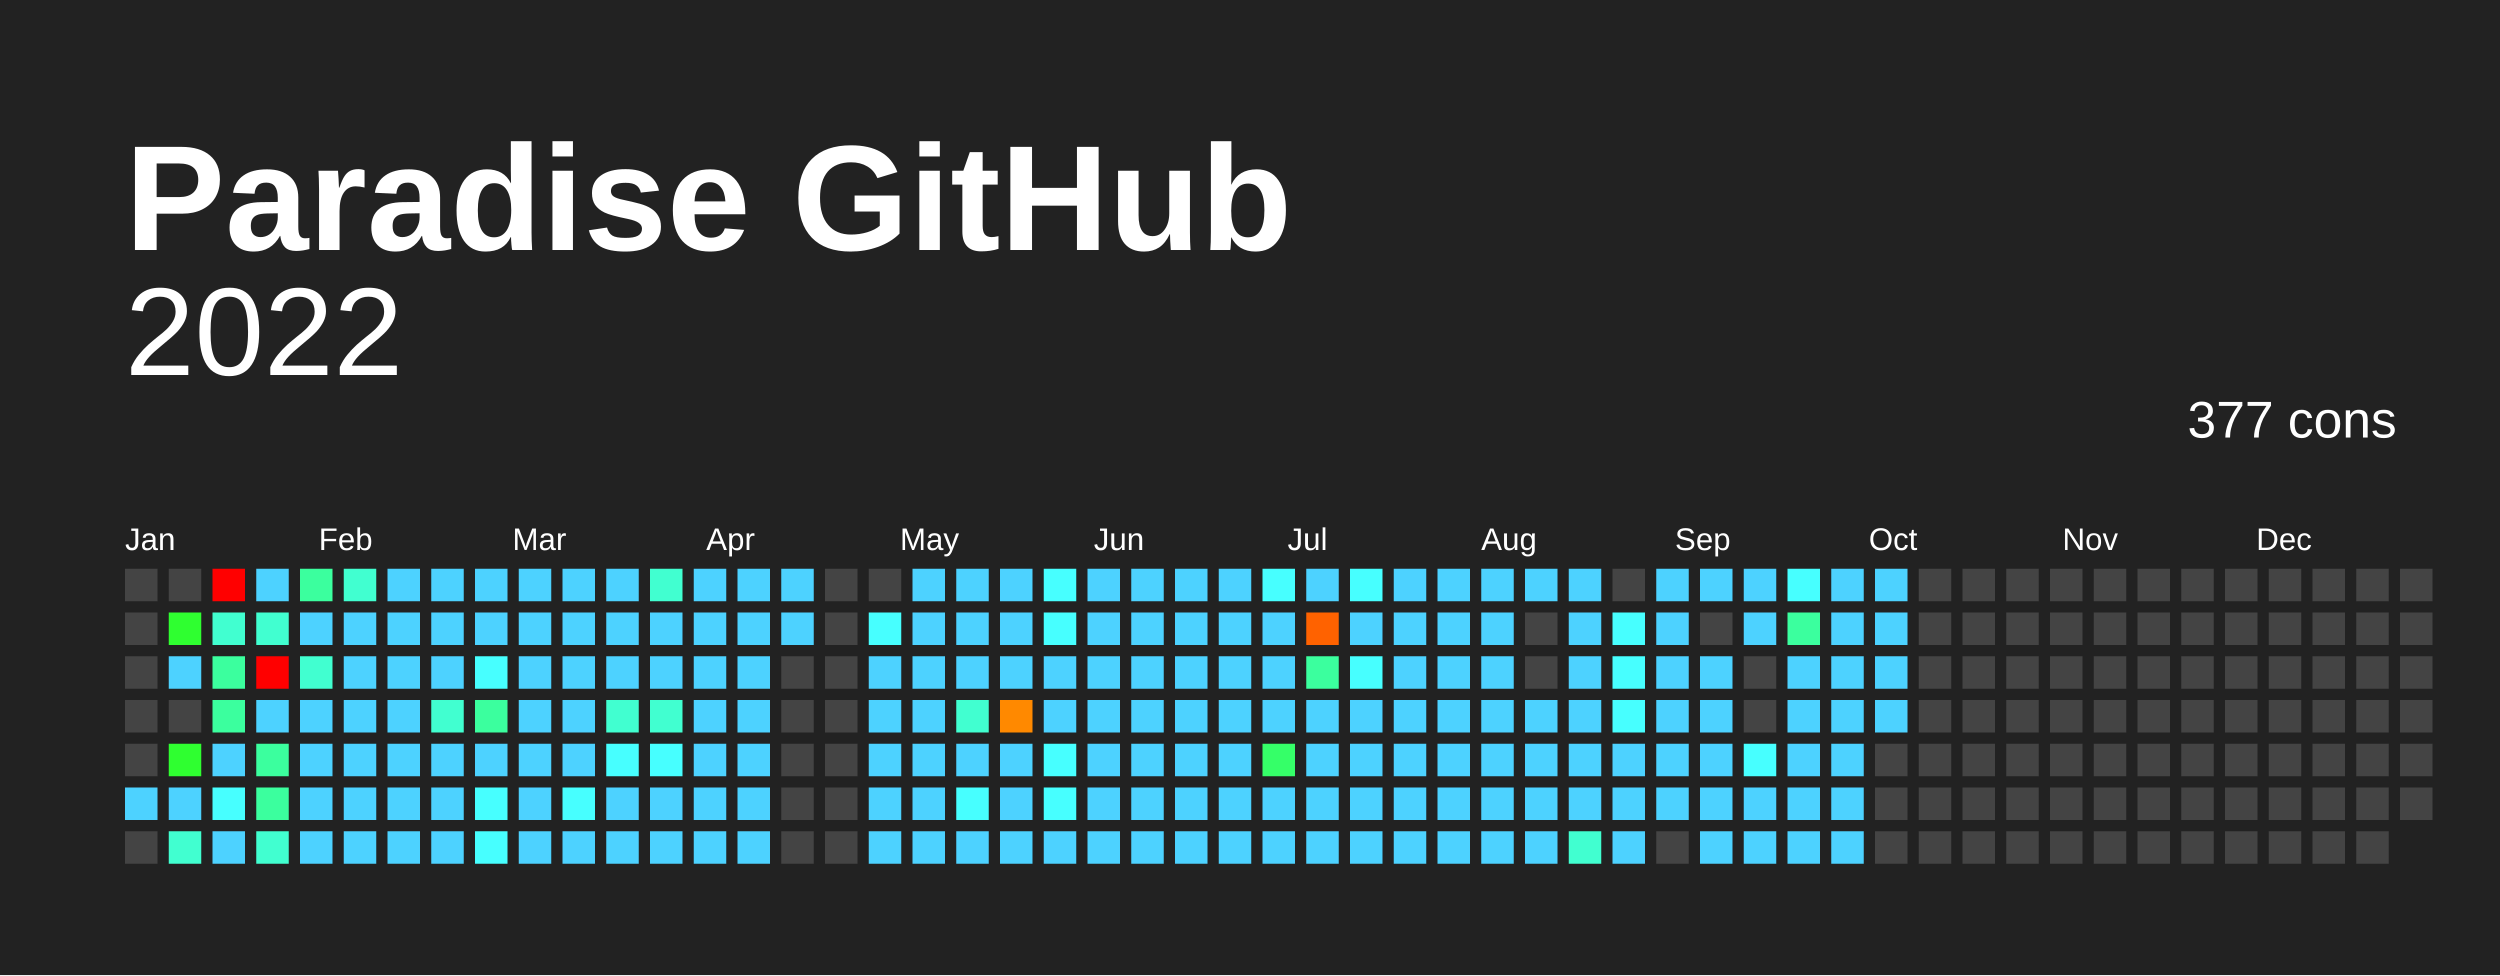
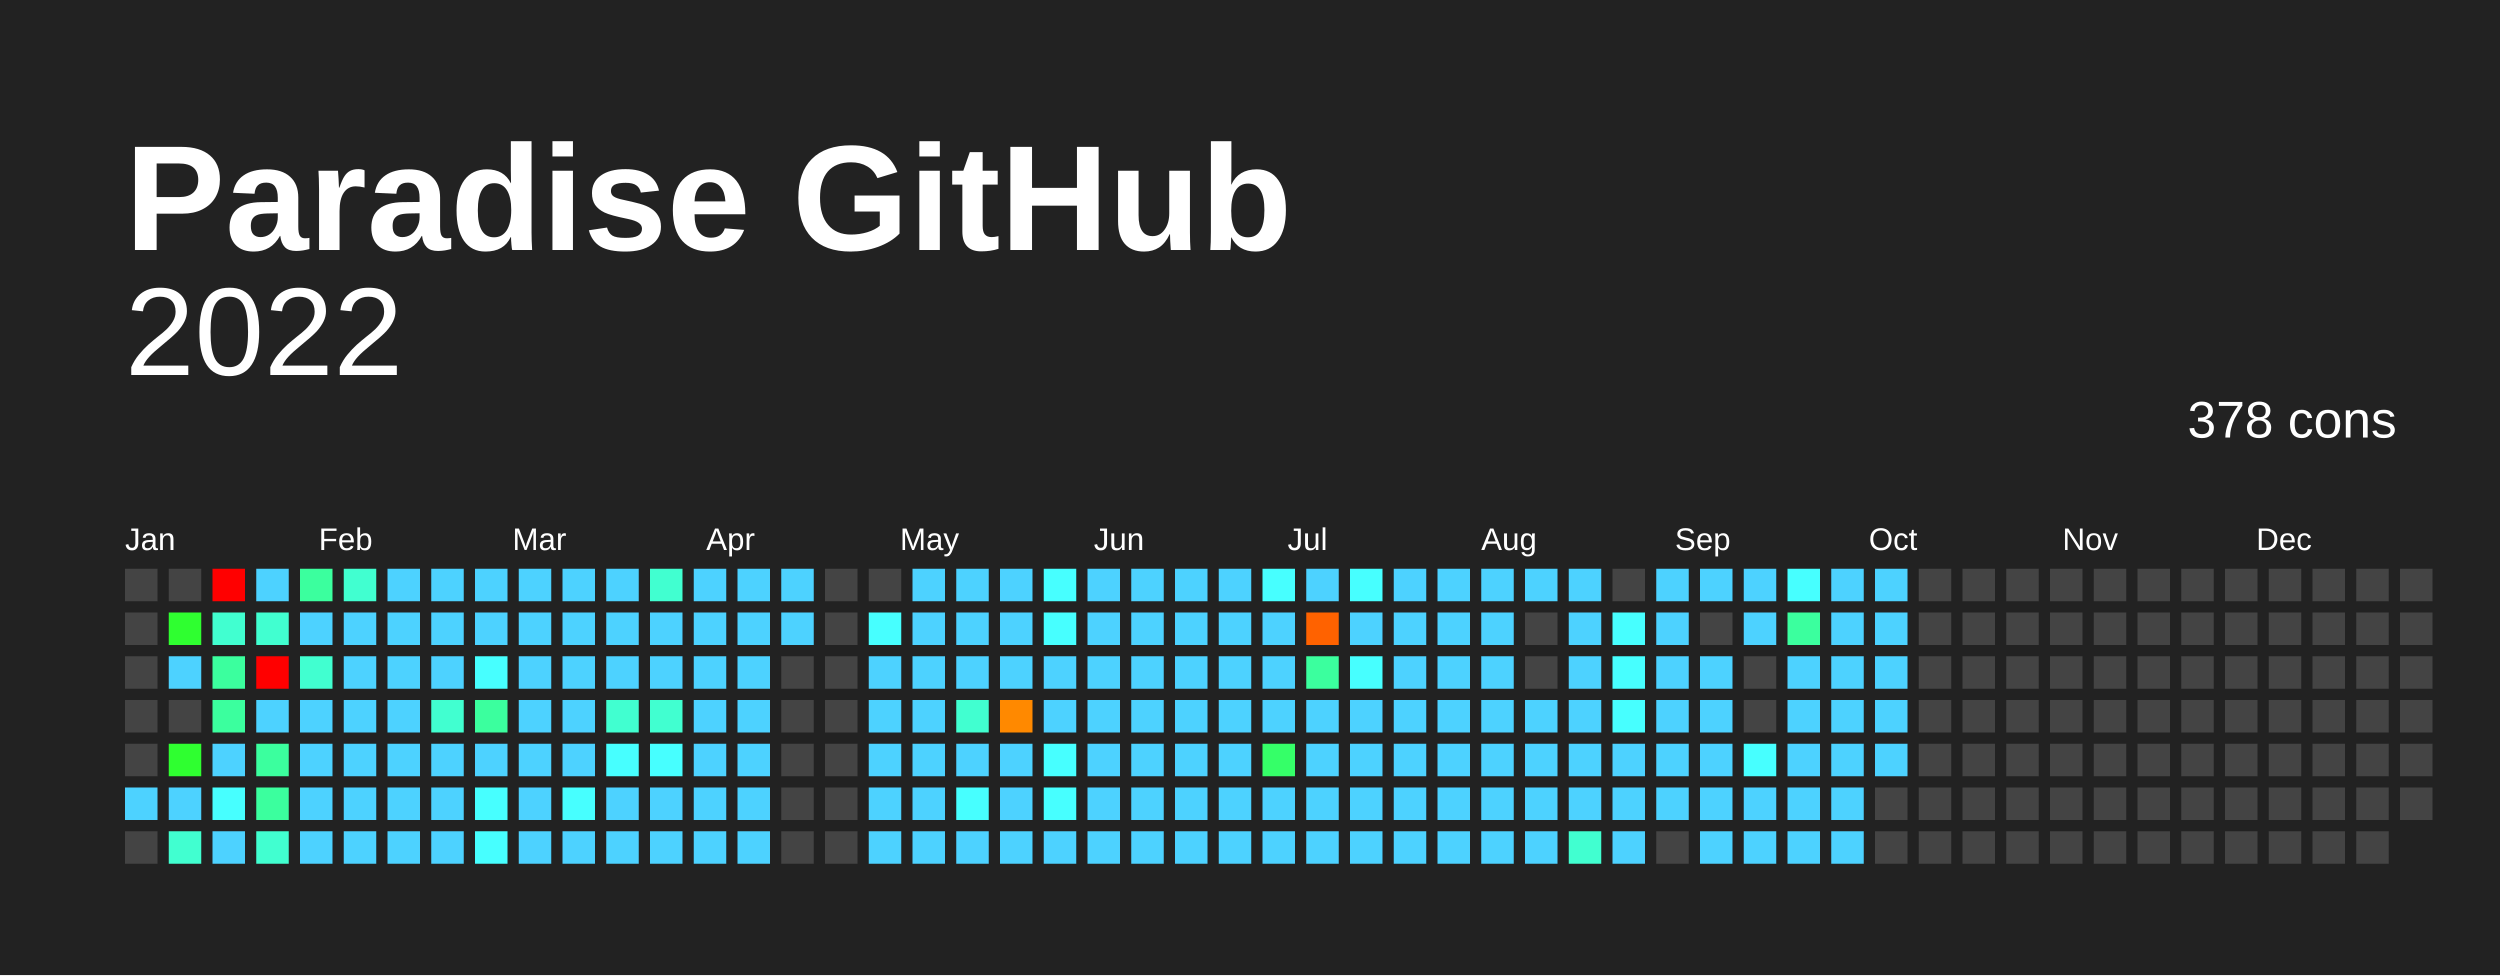
<svg xmlns="http://www.w3.org/2000/svg" baseProfile="full" height="78mm" version="1.1" viewBox="0,0,200,78" width="200mm">
  <defs />
  <rect fill="#222222" height="78" width="200" x="0" y="0" />
  <text fill="#FFFFFF" style="font-size:12px; font-family:Arial; font-weight:bold;" x="10" y="20">Paradise GitHub</text>
  <text alignment-baseline="hanging" fill="#FFFFFF" style="font-size:10.0px; font-family:Arial;" x="10" y="30">2022</text>
-   <text alignment-baseline="hanging" fill="#FFFFFF" style="font-size:4.125px; font-family:Arial;" x="175" y="35">377 cons</text>
+   <text alignment-baseline="hanging" fill="#FFFFFF" style="font-size:4.125px; font-family:Arial;" x="175" y="35">378 cons</text>
  <text fill="#FFFFFF" style="font-size:2.5px; font-family:Arial" x="10.0" y="44">Jan</text>
  <text fill="#FFFFFF" style="font-size:2.5px; font-family:Arial" x="25.5" y="44">Feb</text>
  <text fill="#FFFFFF" style="font-size:2.5px; font-family:Arial" x="41.0" y="44">Mar</text>
  <text fill="#FFFFFF" style="font-size:2.5px; font-family:Arial" x="56.5" y="44">Apr</text>
  <text fill="#FFFFFF" style="font-size:2.5px; font-family:Arial" x="72.0" y="44">May</text>
  <text fill="#FFFFFF" style="font-size:2.5px; font-family:Arial" x="87.5" y="44">Jun</text>
  <text fill="#FFFFFF" style="font-size:2.5px; font-family:Arial" x="103.0" y="44">Jul</text>
  <text fill="#FFFFFF" style="font-size:2.5px; font-family:Arial" x="118.5" y="44">Aug</text>
  <text fill="#FFFFFF" style="font-size:2.5px; font-family:Arial" x="134.0" y="44">Sep</text>
  <text fill="#FFFFFF" style="font-size:2.5px; font-family:Arial" x="149.5" y="44">Oct</text>
  <text fill="#FFFFFF" style="font-size:2.5px; font-family:Arial" x="165.0" y="44">Nov</text>
  <text fill="#FFFFFF" style="font-size:2.5px; font-family:Arial" x="180.5" y="44">Dec</text>
  <rect fill="#444444" height="2.6" width="2.6" x="10.0" y="45.5" />
  <rect fill="#444444" height="2.6" width="2.6" x="10.0" y="49.0" />
  <rect fill="#444444" height="2.6" width="2.6" x="10.0" y="52.5" />
  <rect fill="#444444" height="2.6" width="2.6" x="10.0" y="56.0" />
  <rect fill="#444444" height="2.6" width="2.6" x="10.0" y="59.5" />
  <rect fill="#4dd2ff" height="2.6" width="2.6" x="10.0" y="63.0" />
  <rect fill="#444444" height="2.6" width="2.6" x="10.0" y="66.5" />
  <rect fill="#444444" height="2.6" width="2.6" x="13.5" y="45.5" />
  <rect fill="#2fff30" height="2.6" width="2.6" x="13.5" y="49.0" />
  <rect fill="#4dd2ff" height="2.6" width="2.6" x="13.5" y="52.5" />
  <rect fill="#444444" height="2.6" width="2.6" x="13.5" y="56.0" />
  <rect fill="#2fff30" height="2.6" width="2.6" x="13.5" y="59.5" />
  <rect fill="#4dd2ff" height="2.6" width="2.6" x="13.5" y="63.0" />
  <rect fill="#41ffd0" height="2.6" width="2.6" x="13.5" y="66.5" />
  <rect fill="red" height="2.6" width="2.6" x="17.0" y="45.5" />
  <rect fill="#41ffd0" height="2.6" width="2.6" x="17.0" y="49.0" />
  <rect fill="#3bff9e" height="2.6" width="2.6" x="17.0" y="52.5" />
  <rect fill="#3bff9e" height="2.6" width="2.6" x="17.0" y="56.0" />
  <rect fill="#4dd2ff" height="2.6" width="2.6" x="17.0" y="59.5" />
  <rect fill="#47ffff" height="2.6" width="2.6" x="17.0" y="63.0" />
  <rect fill="#4dd2ff" height="2.6" width="2.6" x="17.0" y="66.5" />
  <rect fill="#4dd2ff" height="2.6" width="2.6" x="20.5" y="45.5" />
  <rect fill="#41ffd0" height="2.6" width="2.6" x="20.5" y="49.0" />
  <rect fill="red" height="2.6" width="2.6" x="20.5" y="52.5" />
  <rect fill="#4dd2ff" height="2.6" width="2.6" x="20.5" y="56.0" />
  <rect fill="#3bff9e" height="2.6" width="2.6" x="20.5" y="59.5" />
  <rect fill="#3bff9e" height="2.6" width="2.6" x="20.5" y="63.0" />
  <rect fill="#41ffd0" height="2.6" width="2.6" x="20.5" y="66.5" />
  <rect fill="#3bff9e" height="2.6" width="2.6" x="24.0" y="45.5" />
  <rect fill="#4dd2ff" height="2.6" width="2.6" x="24.0" y="49.0" />
  <rect fill="#41ffd0" height="2.6" width="2.6" x="24.0" y="52.5" />
  <rect fill="#4dd2ff" height="2.6" width="2.6" x="24.0" y="56.0" />
  <rect fill="#4dd2ff" height="2.6" width="2.6" x="24.0" y="59.5" />
  <rect fill="#4dd2ff" height="2.6" width="2.6" x="24.0" y="63.0" />
  <rect fill="#4dd2ff" height="2.6" width="2.6" x="24.0" y="66.5" />
  <rect fill="#41ffd0" height="2.6" width="2.6" x="27.5" y="45.5" />
  <rect fill="#4dd2ff" height="2.6" width="2.6" x="27.5" y="49.0" />
  <rect fill="#4dd2ff" height="2.6" width="2.6" x="27.5" y="52.5" />
  <rect fill="#4dd2ff" height="2.6" width="2.6" x="27.5" y="56.0" />
  <rect fill="#4dd2ff" height="2.6" width="2.6" x="27.5" y="59.5" />
  <rect fill="#4dd2ff" height="2.6" width="2.6" x="27.5" y="63.0" />
  <rect fill="#4dd2ff" height="2.6" width="2.6" x="27.5" y="66.5" />
  <rect fill="#4dd2ff" height="2.6" width="2.6" x="31.0" y="45.5" />
  <rect fill="#4dd2ff" height="2.6" width="2.6" x="31.0" y="49.0" />
  <rect fill="#4dd2ff" height="2.6" width="2.6" x="31.0" y="52.5" />
  <rect fill="#4dd2ff" height="2.6" width="2.6" x="31.0" y="56.0" />
  <rect fill="#4dd2ff" height="2.6" width="2.6" x="31.0" y="59.5" />
  <rect fill="#4dd2ff" height="2.6" width="2.6" x="31.0" y="63.0" />
  <rect fill="#4dd2ff" height="2.6" width="2.6" x="31.0" y="66.5" />
  <rect fill="#4dd2ff" height="2.6" width="2.6" x="34.5" y="45.5" />
  <rect fill="#4dd2ff" height="2.6" width="2.6" x="34.5" y="49.0" />
  <rect fill="#4dd2ff" height="2.6" width="2.6" x="34.5" y="52.5" />
  <rect fill="#41ffd0" height="2.6" width="2.6" x="34.5" y="56.0" />
  <rect fill="#4dd2ff" height="2.6" width="2.6" x="34.5" y="59.5" />
  <rect fill="#4dd2ff" height="2.6" width="2.6" x="34.5" y="63.0" />
  <rect fill="#4dd2ff" height="2.6" width="2.6" x="34.5" y="66.5" />
  <rect fill="#4dd2ff" height="2.6" width="2.6" x="38.0" y="45.5" />
  <rect fill="#4dd2ff" height="2.6" width="2.6" x="38.0" y="49.0" />
  <rect fill="#47ffff" height="2.6" width="2.6" x="38.0" y="52.5" />
  <rect fill="#3bff9e" height="2.6" width="2.6" x="38.0" y="56.0" />
  <rect fill="#4dd2ff" height="2.6" width="2.6" x="38.0" y="59.5" />
  <rect fill="#47ffff" height="2.6" width="2.6" x="38.0" y="63.0" />
  <rect fill="#47ffff" height="2.6" width="2.6" x="38.0" y="66.5" />
  <rect fill="#4dd2ff" height="2.6" width="2.6" x="41.5" y="45.5" />
  <rect fill="#4dd2ff" height="2.6" width="2.6" x="41.5" y="49.0" />
  <rect fill="#4dd2ff" height="2.6" width="2.6" x="41.5" y="52.5" />
  <rect fill="#4dd2ff" height="2.6" width="2.6" x="41.5" y="56.0" />
  <rect fill="#4dd2ff" height="2.6" width="2.6" x="41.5" y="59.5" />
  <rect fill="#4dd2ff" height="2.6" width="2.6" x="41.5" y="63.0" />
  <rect fill="#4dd2ff" height="2.6" width="2.6" x="41.5" y="66.5" />
  <rect fill="#4dd2ff" height="2.6" width="2.6" x="45.0" y="45.5" />
  <rect fill="#4dd2ff" height="2.6" width="2.6" x="45.0" y="49.0" />
  <rect fill="#4dd2ff" height="2.6" width="2.6" x="45.0" y="52.5" />
  <rect fill="#4dd2ff" height="2.6" width="2.6" x="45.0" y="56.0" />
  <rect fill="#4dd2ff" height="2.6" width="2.6" x="45.0" y="59.5" />
  <rect fill="#47ffff" height="2.6" width="2.6" x="45.0" y="63.0" />
  <rect fill="#4dd2ff" height="2.6" width="2.6" x="45.0" y="66.5" />
  <rect fill="#4dd2ff" height="2.6" width="2.6" x="48.5" y="45.5" />
  <rect fill="#4dd2ff" height="2.6" width="2.6" x="48.5" y="49.0" />
  <rect fill="#4dd2ff" height="2.6" width="2.6" x="48.5" y="52.5" />
  <rect fill="#41ffd0" height="2.6" width="2.6" x="48.5" y="56.0" />
  <rect fill="#47ffff" height="2.6" width="2.6" x="48.5" y="59.5" />
  <rect fill="#4dd2ff" height="2.6" width="2.6" x="48.5" y="63.0" />
  <rect fill="#4dd2ff" height="2.6" width="2.6" x="48.5" y="66.5" />
  <rect fill="#41ffd0" height="2.6" width="2.6" x="52.0" y="45.5" />
  <rect fill="#4dd2ff" height="2.6" width="2.6" x="52.0" y="49.0" />
  <rect fill="#4dd2ff" height="2.6" width="2.6" x="52.0" y="52.5" />
  <rect fill="#41ffd0" height="2.6" width="2.6" x="52.0" y="56.0" />
  <rect fill="#47ffff" height="2.6" width="2.6" x="52.0" y="59.5" />
  <rect fill="#4dd2ff" height="2.6" width="2.6" x="52.0" y="63.0" />
  <rect fill="#4dd2ff" height="2.6" width="2.6" x="52.0" y="66.5" />
  <rect fill="#4dd2ff" height="2.6" width="2.6" x="55.5" y="45.5" />
  <rect fill="#4dd2ff" height="2.6" width="2.6" x="55.5" y="49.0" />
  <rect fill="#4dd2ff" height="2.6" width="2.6" x="55.5" y="52.5" />
  <rect fill="#4dd2ff" height="2.6" width="2.6" x="55.5" y="56.0" />
  <rect fill="#4dd2ff" height="2.6" width="2.6" x="55.5" y="59.5" />
  <rect fill="#4dd2ff" height="2.6" width="2.6" x="55.5" y="63.0" />
  <rect fill="#4dd2ff" height="2.6" width="2.6" x="55.5" y="66.5" />
  <rect fill="#4dd2ff" height="2.6" width="2.6" x="59.0" y="45.5" />
  <rect fill="#4dd2ff" height="2.6" width="2.6" x="59.0" y="49.0" />
  <rect fill="#4dd2ff" height="2.6" width="2.6" x="59.0" y="52.5" />
  <rect fill="#4dd2ff" height="2.6" width="2.6" x="59.0" y="56.0" />
  <rect fill="#4dd2ff" height="2.6" width="2.6" x="59.0" y="59.5" />
  <rect fill="#4dd2ff" height="2.6" width="2.6" x="59.0" y="63.0" />
  <rect fill="#4dd2ff" height="2.6" width="2.6" x="59.0" y="66.5" />
  <rect fill="#4dd2ff" height="2.6" width="2.6" x="62.5" y="45.5" />
  <rect fill="#4dd2ff" height="2.6" width="2.6" x="62.5" y="49.0" />
  <rect fill="#444444" height="2.6" width="2.6" x="62.5" y="52.5" />
  <rect fill="#444444" height="2.6" width="2.6" x="62.5" y="56.0" />
  <rect fill="#444444" height="2.6" width="2.6" x="62.5" y="59.5" />
  <rect fill="#444444" height="2.6" width="2.6" x="62.5" y="63.0" />
  <rect fill="#444444" height="2.6" width="2.6" x="62.5" y="66.5" />
  <rect fill="#444444" height="2.6" width="2.6" x="66.0" y="45.5" />
  <rect fill="#444444" height="2.6" width="2.6" x="66.0" y="49.0" />
  <rect fill="#444444" height="2.6" width="2.6" x="66.0" y="52.5" />
  <rect fill="#444444" height="2.6" width="2.6" x="66.0" y="56.0" />
  <rect fill="#444444" height="2.6" width="2.6" x="66.0" y="59.5" />
  <rect fill="#444444" height="2.6" width="2.6" x="66.0" y="63.0" />
  <rect fill="#444444" height="2.6" width="2.6" x="66.0" y="66.5" />
  <rect fill="#444444" height="2.6" width="2.6" x="69.5" y="45.5" />
  <rect fill="#47ffff" height="2.6" width="2.6" x="69.5" y="49.0" />
  <rect fill="#4dd2ff" height="2.6" width="2.6" x="69.5" y="52.5" />
  <rect fill="#4dd2ff" height="2.6" width="2.6" x="69.5" y="56.0" />
  <rect fill="#4dd2ff" height="2.6" width="2.6" x="69.5" y="59.5" />
  <rect fill="#4dd2ff" height="2.6" width="2.6" x="69.5" y="63.0" />
  <rect fill="#4dd2ff" height="2.6" width="2.6" x="69.5" y="66.5" />
  <rect fill="#4dd2ff" height="2.6" width="2.6" x="73.0" y="45.5" />
  <rect fill="#4dd2ff" height="2.6" width="2.6" x="73.0" y="49.0" />
  <rect fill="#4dd2ff" height="2.6" width="2.6" x="73.0" y="52.5" />
  <rect fill="#4dd2ff" height="2.6" width="2.6" x="73.0" y="56.0" />
  <rect fill="#4dd2ff" height="2.6" width="2.6" x="73.0" y="59.5" />
  <rect fill="#4dd2ff" height="2.6" width="2.6" x="73.0" y="63.0" />
  <rect fill="#4dd2ff" height="2.6" width="2.6" x="73.0" y="66.5" />
  <rect fill="#4dd2ff" height="2.6" width="2.6" x="76.5" y="45.5" />
  <rect fill="#4dd2ff" height="2.6" width="2.6" x="76.5" y="49.0" />
  <rect fill="#4dd2ff" height="2.6" width="2.6" x="76.5" y="52.5" />
  <rect fill="#41ffd0" height="2.6" width="2.6" x="76.5" y="56.0" />
  <rect fill="#4dd2ff" height="2.6" width="2.6" x="76.5" y="59.5" />
  <rect fill="#47ffff" height="2.6" width="2.6" x="76.5" y="63.0" />
  <rect fill="#4dd2ff" height="2.6" width="2.6" x="76.5" y="66.5" />
  <rect fill="#4dd2ff" height="2.6" width="2.6" x="80.0" y="45.5" />
  <rect fill="#4dd2ff" height="2.6" width="2.6" x="80.0" y="49.0" />
  <rect fill="#4dd2ff" height="2.6" width="2.6" x="80.0" y="52.5" />
  <rect fill="#ff8900" height="2.6" width="2.6" x="80.0" y="56.0" />
  <rect fill="#4dd2ff" height="2.6" width="2.6" x="80.0" y="59.5" />
  <rect fill="#4dd2ff" height="2.6" width="2.6" x="80.0" y="63.0" />
  <rect fill="#4dd2ff" height="2.6" width="2.6" x="80.0" y="66.5" />
  <rect fill="#47ffff" height="2.6" width="2.6" x="83.5" y="45.5" />
  <rect fill="#47ffff" height="2.6" width="2.6" x="83.5" y="49.0" />
  <rect fill="#4dd2ff" height="2.6" width="2.6" x="83.5" y="52.5" />
  <rect fill="#4dd2ff" height="2.6" width="2.6" x="83.5" y="56.0" />
  <rect fill="#47ffff" height="2.6" width="2.6" x="83.5" y="59.5" />
  <rect fill="#47ffff" height="2.6" width="2.6" x="83.5" y="63.0" />
  <rect fill="#4dd2ff" height="2.6" width="2.6" x="83.5" y="66.5" />
  <rect fill="#4dd2ff" height="2.6" width="2.6" x="87.0" y="45.5" />
  <rect fill="#4dd2ff" height="2.6" width="2.6" x="87.0" y="49.0" />
  <rect fill="#4dd2ff" height="2.6" width="2.6" x="87.0" y="52.5" />
  <rect fill="#4dd2ff" height="2.6" width="2.6" x="87.0" y="56.0" />
  <rect fill="#4dd2ff" height="2.6" width="2.6" x="87.0" y="59.5" />
  <rect fill="#4dd2ff" height="2.6" width="2.6" x="87.0" y="63.0" />
  <rect fill="#4dd2ff" height="2.6" width="2.6" x="87.0" y="66.5" />
  <rect fill="#4dd2ff" height="2.6" width="2.6" x="90.5" y="45.5" />
  <rect fill="#4dd2ff" height="2.6" width="2.6" x="90.5" y="49.0" />
  <rect fill="#4dd2ff" height="2.6" width="2.6" x="90.5" y="52.5" />
  <rect fill="#4dd2ff" height="2.6" width="2.6" x="90.5" y="56.0" />
  <rect fill="#4dd2ff" height="2.6" width="2.6" x="90.5" y="59.5" />
  <rect fill="#4dd2ff" height="2.6" width="2.6" x="90.5" y="63.0" />
  <rect fill="#4dd2ff" height="2.6" width="2.6" x="90.5" y="66.5" />
  <rect fill="#4dd2ff" height="2.6" width="2.6" x="94.0" y="45.5" />
  <rect fill="#4dd2ff" height="2.6" width="2.6" x="94.0" y="49.0" />
  <rect fill="#4dd2ff" height="2.6" width="2.6" x="94.0" y="52.5" />
  <rect fill="#4dd2ff" height="2.6" width="2.6" x="94.0" y="56.0" />
  <rect fill="#4dd2ff" height="2.6" width="2.6" x="94.0" y="59.5" />
  <rect fill="#4dd2ff" height="2.6" width="2.6" x="94.0" y="63.0" />
  <rect fill="#4dd2ff" height="2.6" width="2.6" x="94.0" y="66.5" />
  <rect fill="#4dd2ff" height="2.6" width="2.6" x="97.5" y="45.5" />
  <rect fill="#4dd2ff" height="2.6" width="2.6" x="97.5" y="49.0" />
  <rect fill="#4dd2ff" height="2.6" width="2.6" x="97.5" y="52.5" />
  <rect fill="#4dd2ff" height="2.6" width="2.6" x="97.5" y="56.0" />
  <rect fill="#4dd2ff" height="2.6" width="2.6" x="97.5" y="59.5" />
  <rect fill="#4dd2ff" height="2.6" width="2.6" x="97.5" y="63.0" />
  <rect fill="#4dd2ff" height="2.6" width="2.6" x="97.5" y="66.5" />
  <rect fill="#47ffff" height="2.6" width="2.6" x="101.0" y="45.5" />
  <rect fill="#4dd2ff" height="2.6" width="2.6" x="101.0" y="49.0" />
  <rect fill="#4dd2ff" height="2.6" width="2.6" x="101.0" y="52.5" />
  <rect fill="#4dd2ff" height="2.6" width="2.6" x="101.0" y="56.0" />
  <rect fill="#35ff68" height="2.6" width="2.6" x="101.0" y="59.5" />
  <rect fill="#4dd2ff" height="2.6" width="2.6" x="101.0" y="63.0" />
  <rect fill="#4dd2ff" height="2.6" width="2.6" x="101.0" y="66.5" />
  <rect fill="#4dd2ff" height="2.6" width="2.6" x="104.5" y="45.5" />
  <rect fill="#ff6200" height="2.6" width="2.6" x="104.5" y="49.0" />
  <rect fill="#3bff9e" height="2.6" width="2.6" x="104.5" y="52.5" />
  <rect fill="#4dd2ff" height="2.6" width="2.6" x="104.5" y="56.0" />
  <rect fill="#4dd2ff" height="2.6" width="2.6" x="104.5" y="59.5" />
  <rect fill="#4dd2ff" height="2.6" width="2.6" x="104.5" y="63.0" />
  <rect fill="#4dd2ff" height="2.6" width="2.6" x="104.5" y="66.5" />
  <rect fill="#47ffff" height="2.6" width="2.6" x="108.0" y="45.5" />
  <rect fill="#4dd2ff" height="2.6" width="2.6" x="108.0" y="49.0" />
  <rect fill="#47ffff" height="2.6" width="2.6" x="108.0" y="52.5" />
  <rect fill="#4dd2ff" height="2.6" width="2.6" x="108.0" y="56.0" />
  <rect fill="#4dd2ff" height="2.6" width="2.6" x="108.0" y="59.5" />
  <rect fill="#4dd2ff" height="2.6" width="2.6" x="108.0" y="63.0" />
  <rect fill="#4dd2ff" height="2.6" width="2.6" x="108.0" y="66.5" />
  <rect fill="#4dd2ff" height="2.6" width="2.6" x="111.5" y="45.5" />
  <rect fill="#4dd2ff" height="2.6" width="2.6" x="111.5" y="49.0" />
  <rect fill="#4dd2ff" height="2.6" width="2.6" x="111.5" y="52.5" />
  <rect fill="#4dd2ff" height="2.6" width="2.6" x="111.5" y="56.0" />
  <rect fill="#4dd2ff" height="2.6" width="2.6" x="111.5" y="59.5" />
  <rect fill="#4dd2ff" height="2.6" width="2.6" x="111.5" y="63.0" />
  <rect fill="#4dd2ff" height="2.6" width="2.6" x="111.5" y="66.5" />
  <rect fill="#4dd2ff" height="2.6" width="2.6" x="115.0" y="45.5" />
  <rect fill="#4dd2ff" height="2.6" width="2.6" x="115.0" y="49.0" />
  <rect fill="#4dd2ff" height="2.6" width="2.6" x="115.0" y="52.5" />
  <rect fill="#4dd2ff" height="2.6" width="2.6" x="115.0" y="56.0" />
  <rect fill="#4dd2ff" height="2.6" width="2.6" x="115.0" y="59.5" />
  <rect fill="#4dd2ff" height="2.6" width="2.6" x="115.0" y="63.0" />
  <rect fill="#4dd2ff" height="2.6" width="2.6" x="115.0" y="66.5" />
  <rect fill="#4dd2ff" height="2.6" width="2.6" x="118.5" y="45.5" />
  <rect fill="#4dd2ff" height="2.6" width="2.6" x="118.5" y="49.0" />
  <rect fill="#4dd2ff" height="2.6" width="2.6" x="118.5" y="52.5" />
  <rect fill="#4dd2ff" height="2.6" width="2.6" x="118.5" y="56.0" />
  <rect fill="#4dd2ff" height="2.6" width="2.6" x="118.5" y="59.5" />
  <rect fill="#4dd2ff" height="2.6" width="2.6" x="118.5" y="63.0" />
  <rect fill="#4dd2ff" height="2.6" width="2.6" x="118.5" y="66.5" />
  <rect fill="#4dd2ff" height="2.6" width="2.6" x="122.0" y="45.5" />
  <rect fill="#444444" height="2.6" width="2.6" x="122.0" y="49.0" />
  <rect fill="#444444" height="2.6" width="2.6" x="122.0" y="52.5" />
  <rect fill="#4dd2ff" height="2.6" width="2.6" x="122.0" y="56.0" />
  <rect fill="#4dd2ff" height="2.6" width="2.6" x="122.0" y="59.5" />
  <rect fill="#4dd2ff" height="2.6" width="2.6" x="122.0" y="63.0" />
  <rect fill="#4dd2ff" height="2.6" width="2.6" x="122.0" y="66.5" />
  <rect fill="#4dd2ff" height="2.6" width="2.6" x="125.5" y="45.5" />
  <rect fill="#4dd2ff" height="2.6" width="2.6" x="125.5" y="49.0" />
  <rect fill="#4dd2ff" height="2.6" width="2.6" x="125.5" y="52.5" />
  <rect fill="#4dd2ff" height="2.6" width="2.6" x="125.5" y="56.0" />
  <rect fill="#4dd2ff" height="2.6" width="2.6" x="125.5" y="59.5" />
  <rect fill="#4dd2ff" height="2.6" width="2.6" x="125.5" y="63.0" />
  <rect fill="#41ffd0" height="2.6" width="2.6" x="125.5" y="66.5" />
  <rect fill="#444444" height="2.6" width="2.6" x="129.0" y="45.5" />
  <rect fill="#47ffff" height="2.6" width="2.6" x="129.0" y="49.0" />
  <rect fill="#47ffff" height="2.6" width="2.6" x="129.0" y="52.5" />
  <rect fill="#47ffff" height="2.6" width="2.6" x="129.0" y="56.0" />
  <rect fill="#4dd2ff" height="2.6" width="2.6" x="129.0" y="59.5" />
  <rect fill="#4dd2ff" height="2.6" width="2.6" x="129.0" y="63.0" />
  <rect fill="#4dd2ff" height="2.6" width="2.6" x="129.0" y="66.5" />
  <rect fill="#4dd2ff" height="2.6" width="2.6" x="132.5" y="45.5" />
  <rect fill="#4dd2ff" height="2.6" width="2.6" x="132.5" y="49.0" />
  <rect fill="#4dd2ff" height="2.6" width="2.6" x="132.5" y="52.5" />
  <rect fill="#4dd2ff" height="2.6" width="2.6" x="132.5" y="56.0" />
  <rect fill="#4dd2ff" height="2.6" width="2.6" x="132.5" y="59.5" />
  <rect fill="#4dd2ff" height="2.6" width="2.6" x="132.5" y="63.0" />
  <rect fill="#444444" height="2.6" width="2.6" x="132.5" y="66.5" />
  <rect fill="#4dd2ff" height="2.6" width="2.6" x="136.0" y="45.5" />
  <rect fill="#444444" height="2.6" width="2.6" x="136.0" y="49.0" />
  <rect fill="#4dd2ff" height="2.6" width="2.6" x="136.0" y="52.5" />
  <rect fill="#4dd2ff" height="2.6" width="2.6" x="136.0" y="56.0" />
  <rect fill="#4dd2ff" height="2.6" width="2.6" x="136.0" y="59.5" />
  <rect fill="#4dd2ff" height="2.6" width="2.6" x="136.0" y="63.0" />
  <rect fill="#4dd2ff" height="2.6" width="2.6" x="136.0" y="66.5" />
  <rect fill="#4dd2ff" height="2.6" width="2.6" x="139.5" y="45.5" />
  <rect fill="#4dd2ff" height="2.6" width="2.6" x="139.5" y="49.0" />
  <rect fill="#444444" height="2.6" width="2.6" x="139.5" y="52.5" />
  <rect fill="#444444" height="2.6" width="2.6" x="139.5" y="56.0" />
  <rect fill="#47ffff" height="2.6" width="2.6" x="139.5" y="59.5" />
  <rect fill="#4dd2ff" height="2.6" width="2.6" x="139.5" y="63.0" />
  <rect fill="#4dd2ff" height="2.6" width="2.6" x="139.5" y="66.5" />
  <rect fill="#47ffff" height="2.6" width="2.6" x="143.0" y="45.5" />
  <rect fill="#3bff9e" height="2.6" width="2.6" x="143.0" y="49.0" />
  <rect fill="#4dd2ff" height="2.6" width="2.6" x="143.0" y="52.5" />
  <rect fill="#4dd2ff" height="2.6" width="2.6" x="143.0" y="56.0" />
  <rect fill="#4dd2ff" height="2.6" width="2.6" x="143.0" y="59.5" />
  <rect fill="#4dd2ff" height="2.6" width="2.6" x="143.0" y="63.0" />
  <rect fill="#4dd2ff" height="2.6" width="2.6" x="143.0" y="66.5" />
  <rect fill="#4dd2ff" height="2.6" width="2.6" x="146.5" y="45.5" />
  <rect fill="#4dd2ff" height="2.6" width="2.6" x="146.5" y="49.0" />
  <rect fill="#4dd2ff" height="2.6" width="2.6" x="146.5" y="52.5" />
  <rect fill="#4dd2ff" height="2.6" width="2.6" x="146.5" y="56.0" />
  <rect fill="#4dd2ff" height="2.6" width="2.6" x="146.5" y="59.5" />
  <rect fill="#4dd2ff" height="2.6" width="2.6" x="146.5" y="63.0" />
  <rect fill="#4dd2ff" height="2.6" width="2.6" x="146.5" y="66.5" />
  <rect fill="#4dd2ff" height="2.6" width="2.6" x="150.0" y="45.5" />
  <rect fill="#4dd2ff" height="2.6" width="2.6" x="150.0" y="49.0" />
  <rect fill="#4dd2ff" height="2.6" width="2.6" x="150.0" y="52.5" />
  <rect fill="#4dd2ff" height="2.6" width="2.6" x="150.0" y="56.0" />
-   <rect fill="#444444" height="2.6" width="2.6" x="150.0" y="59.5" />
+   <rect fill="#4dd2ff" height="2.6" width="2.6" x="150.0" y="59.5" />
  <rect fill="#444444" height="2.6" width="2.6" x="150.0" y="63.0" />
  <rect fill="#444444" height="2.6" width="2.6" x="150.0" y="66.5" />
  <rect fill="#444444" height="2.6" width="2.6" x="153.5" y="45.5" />
  <rect fill="#444444" height="2.6" width="2.6" x="153.5" y="49.0" />
  <rect fill="#444444" height="2.6" width="2.6" x="153.5" y="52.5" />
  <rect fill="#444444" height="2.6" width="2.6" x="153.5" y="56.0" />
  <rect fill="#444444" height="2.6" width="2.6" x="153.5" y="59.5" />
  <rect fill="#444444" height="2.6" width="2.6" x="153.5" y="63.0" />
  <rect fill="#444444" height="2.6" width="2.6" x="153.5" y="66.5" />
  <rect fill="#444444" height="2.6" width="2.6" x="157.0" y="45.5" />
  <rect fill="#444444" height="2.6" width="2.6" x="157.0" y="49.0" />
  <rect fill="#444444" height="2.6" width="2.6" x="157.0" y="52.5" />
  <rect fill="#444444" height="2.6" width="2.6" x="157.0" y="56.0" />
  <rect fill="#444444" height="2.6" width="2.6" x="157.0" y="59.5" />
  <rect fill="#444444" height="2.6" width="2.6" x="157.0" y="63.0" />
  <rect fill="#444444" height="2.6" width="2.6" x="157.0" y="66.5" />
  <rect fill="#444444" height="2.6" width="2.6" x="160.5" y="45.5" />
  <rect fill="#444444" height="2.6" width="2.6" x="160.5" y="49.0" />
  <rect fill="#444444" height="2.6" width="2.6" x="160.5" y="52.5" />
  <rect fill="#444444" height="2.6" width="2.6" x="160.5" y="56.0" />
  <rect fill="#444444" height="2.6" width="2.6" x="160.5" y="59.5" />
  <rect fill="#444444" height="2.6" width="2.6" x="160.5" y="63.0" />
  <rect fill="#444444" height="2.6" width="2.6" x="160.5" y="66.5" />
  <rect fill="#444444" height="2.6" width="2.6" x="164.0" y="45.5" />
  <rect fill="#444444" height="2.6" width="2.6" x="164.0" y="49.0" />
  <rect fill="#444444" height="2.6" width="2.6" x="164.0" y="52.5" />
  <rect fill="#444444" height="2.6" width="2.6" x="164.0" y="56.0" />
  <rect fill="#444444" height="2.6" width="2.6" x="164.0" y="59.5" />
  <rect fill="#444444" height="2.6" width="2.6" x="164.0" y="63.0" />
  <rect fill="#444444" height="2.6" width="2.6" x="164.0" y="66.5" />
  <rect fill="#444444" height="2.6" width="2.6" x="167.5" y="45.5" />
  <rect fill="#444444" height="2.6" width="2.6" x="167.5" y="49.0" />
  <rect fill="#444444" height="2.6" width="2.6" x="167.5" y="52.5" />
  <rect fill="#444444" height="2.6" width="2.6" x="167.5" y="56.0" />
  <rect fill="#444444" height="2.6" width="2.6" x="167.5" y="59.5" />
  <rect fill="#444444" height="2.6" width="2.6" x="167.5" y="63.0" />
  <rect fill="#444444" height="2.6" width="2.6" x="167.5" y="66.5" />
  <rect fill="#444444" height="2.6" width="2.6" x="171.0" y="45.5" />
  <rect fill="#444444" height="2.6" width="2.6" x="171.0" y="49.0" />
  <rect fill="#444444" height="2.6" width="2.6" x="171.0" y="52.5" />
  <rect fill="#444444" height="2.6" width="2.6" x="171.0" y="56.0" />
  <rect fill="#444444" height="2.6" width="2.6" x="171.0" y="59.5" />
  <rect fill="#444444" height="2.6" width="2.6" x="171.0" y="63.0" />
  <rect fill="#444444" height="2.6" width="2.6" x="171.0" y="66.5" />
  <rect fill="#444444" height="2.6" width="2.6" x="174.5" y="45.5" />
  <rect fill="#444444" height="2.6" width="2.6" x="174.5" y="49.0" />
  <rect fill="#444444" height="2.6" width="2.6" x="174.5" y="52.5" />
  <rect fill="#444444" height="2.6" width="2.6" x="174.5" y="56.0" />
  <rect fill="#444444" height="2.6" width="2.6" x="174.5" y="59.5" />
  <rect fill="#444444" height="2.6" width="2.6" x="174.5" y="63.0" />
  <rect fill="#444444" height="2.6" width="2.6" x="174.5" y="66.5" />
  <rect fill="#444444" height="2.6" width="2.6" x="178.0" y="45.5" />
  <rect fill="#444444" height="2.6" width="2.6" x="178.0" y="49.0" />
  <rect fill="#444444" height="2.6" width="2.6" x="178.0" y="52.5" />
  <rect fill="#444444" height="2.6" width="2.6" x="178.0" y="56.0" />
  <rect fill="#444444" height="2.6" width="2.6" x="178.0" y="59.5" />
  <rect fill="#444444" height="2.6" width="2.6" x="178.0" y="63.0" />
  <rect fill="#444444" height="2.6" width="2.6" x="178.0" y="66.5" />
  <rect fill="#444444" height="2.6" width="2.6" x="181.5" y="45.5" />
  <rect fill="#444444" height="2.6" width="2.6" x="181.5" y="49.0" />
  <rect fill="#444444" height="2.6" width="2.6" x="181.5" y="52.5" />
  <rect fill="#444444" height="2.6" width="2.6" x="181.5" y="56.0" />
  <rect fill="#444444" height="2.6" width="2.6" x="181.5" y="59.5" />
  <rect fill="#444444" height="2.6" width="2.6" x="181.5" y="63.0" />
  <rect fill="#444444" height="2.6" width="2.6" x="181.5" y="66.5" />
  <rect fill="#444444" height="2.6" width="2.6" x="185.0" y="45.5" />
  <rect fill="#444444" height="2.6" width="2.6" x="185.0" y="49.0" />
  <rect fill="#444444" height="2.6" width="2.6" x="185.0" y="52.5" />
  <rect fill="#444444" height="2.6" width="2.6" x="185.0" y="56.0" />
  <rect fill="#444444" height="2.6" width="2.6" x="185.0" y="59.5" />
  <rect fill="#444444" height="2.6" width="2.6" x="185.0" y="63.0" />
  <rect fill="#444444" height="2.6" width="2.6" x="185.0" y="66.5" />
  <rect fill="#444444" height="2.6" width="2.6" x="188.5" y="45.5" />
  <rect fill="#444444" height="2.6" width="2.6" x="188.5" y="49.0" />
  <rect fill="#444444" height="2.6" width="2.6" x="188.5" y="52.5" />
  <rect fill="#444444" height="2.6" width="2.6" x="188.5" y="56.0" />
  <rect fill="#444444" height="2.6" width="2.6" x="188.5" y="59.5" />
  <rect fill="#444444" height="2.6" width="2.6" x="188.5" y="63.0" />
  <rect fill="#444444" height="2.6" width="2.6" x="188.5" y="66.5" />
  <rect fill="#444444" height="2.6" width="2.6" x="192.0" y="45.5" />
  <rect fill="#444444" height="2.6" width="2.6" x="192.0" y="49.0" />
  <rect fill="#444444" height="2.6" width="2.6" x="192.0" y="52.5" />
  <rect fill="#444444" height="2.6" width="2.6" x="192.0" y="56.0" />
  <rect fill="#444444" height="2.6" width="2.6" x="192.0" y="59.5" />
  <rect fill="#444444" height="2.6" width="2.6" x="192.0" y="63.0" />
</svg>
